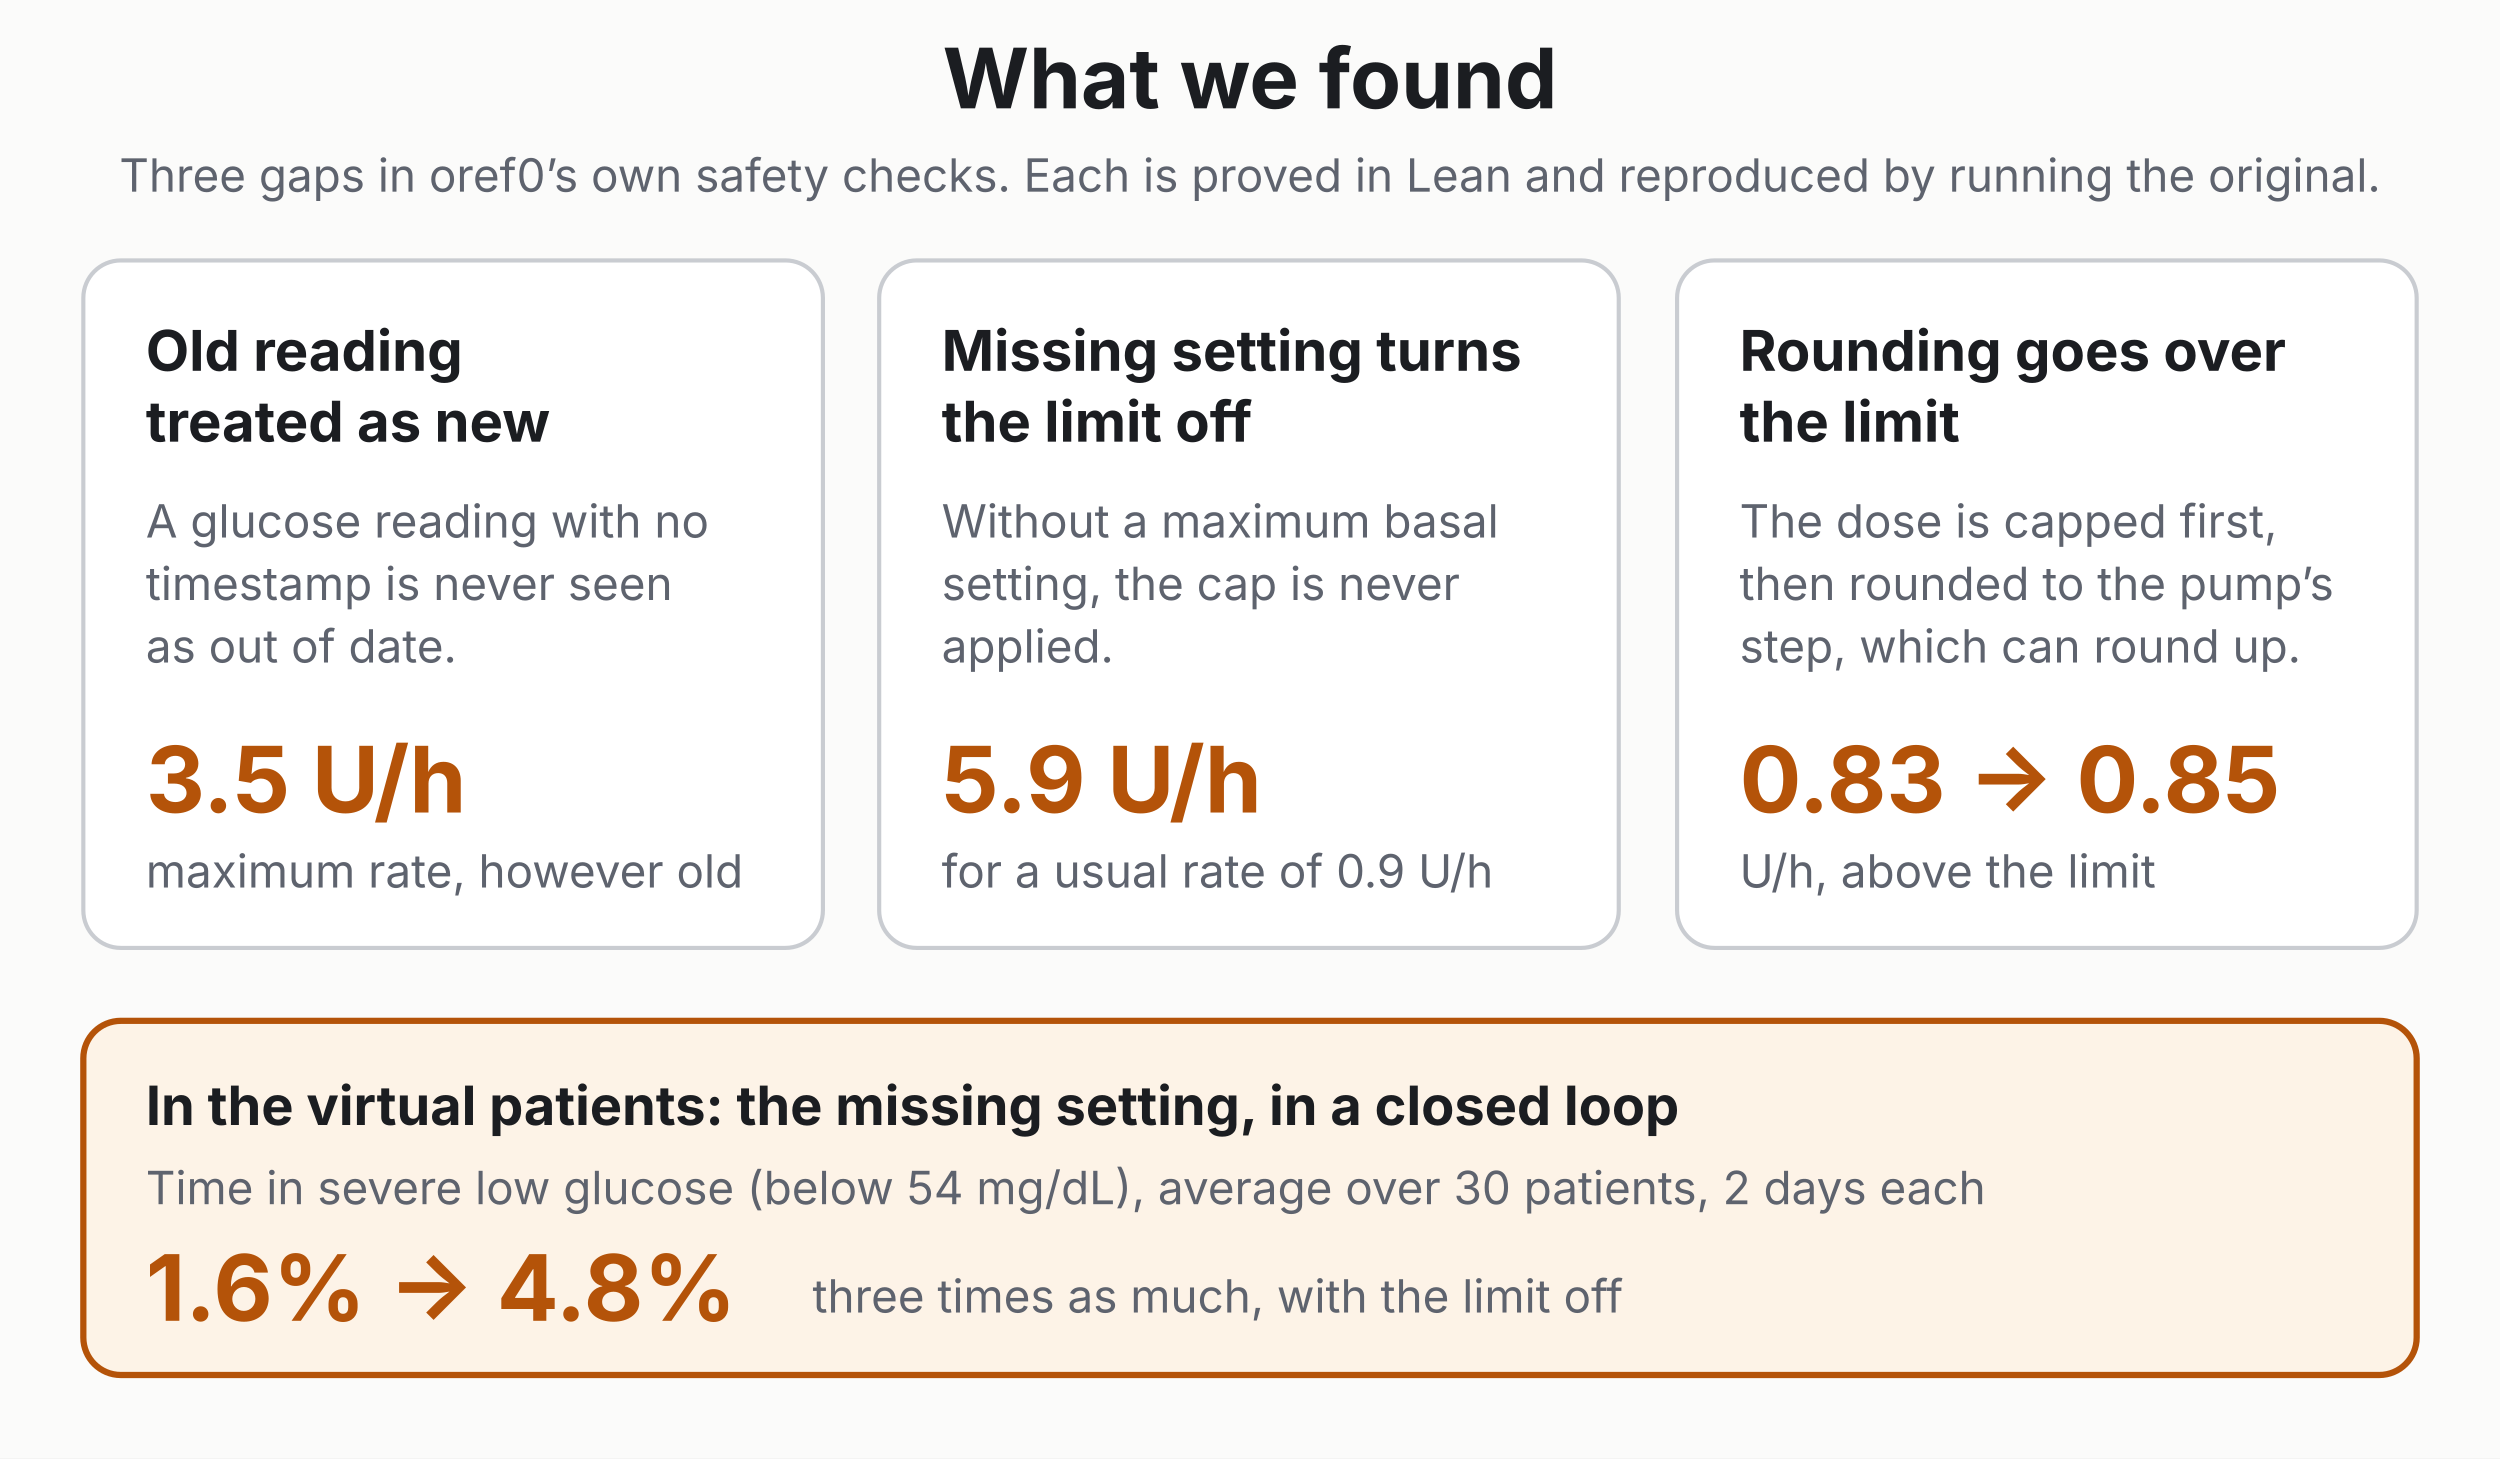
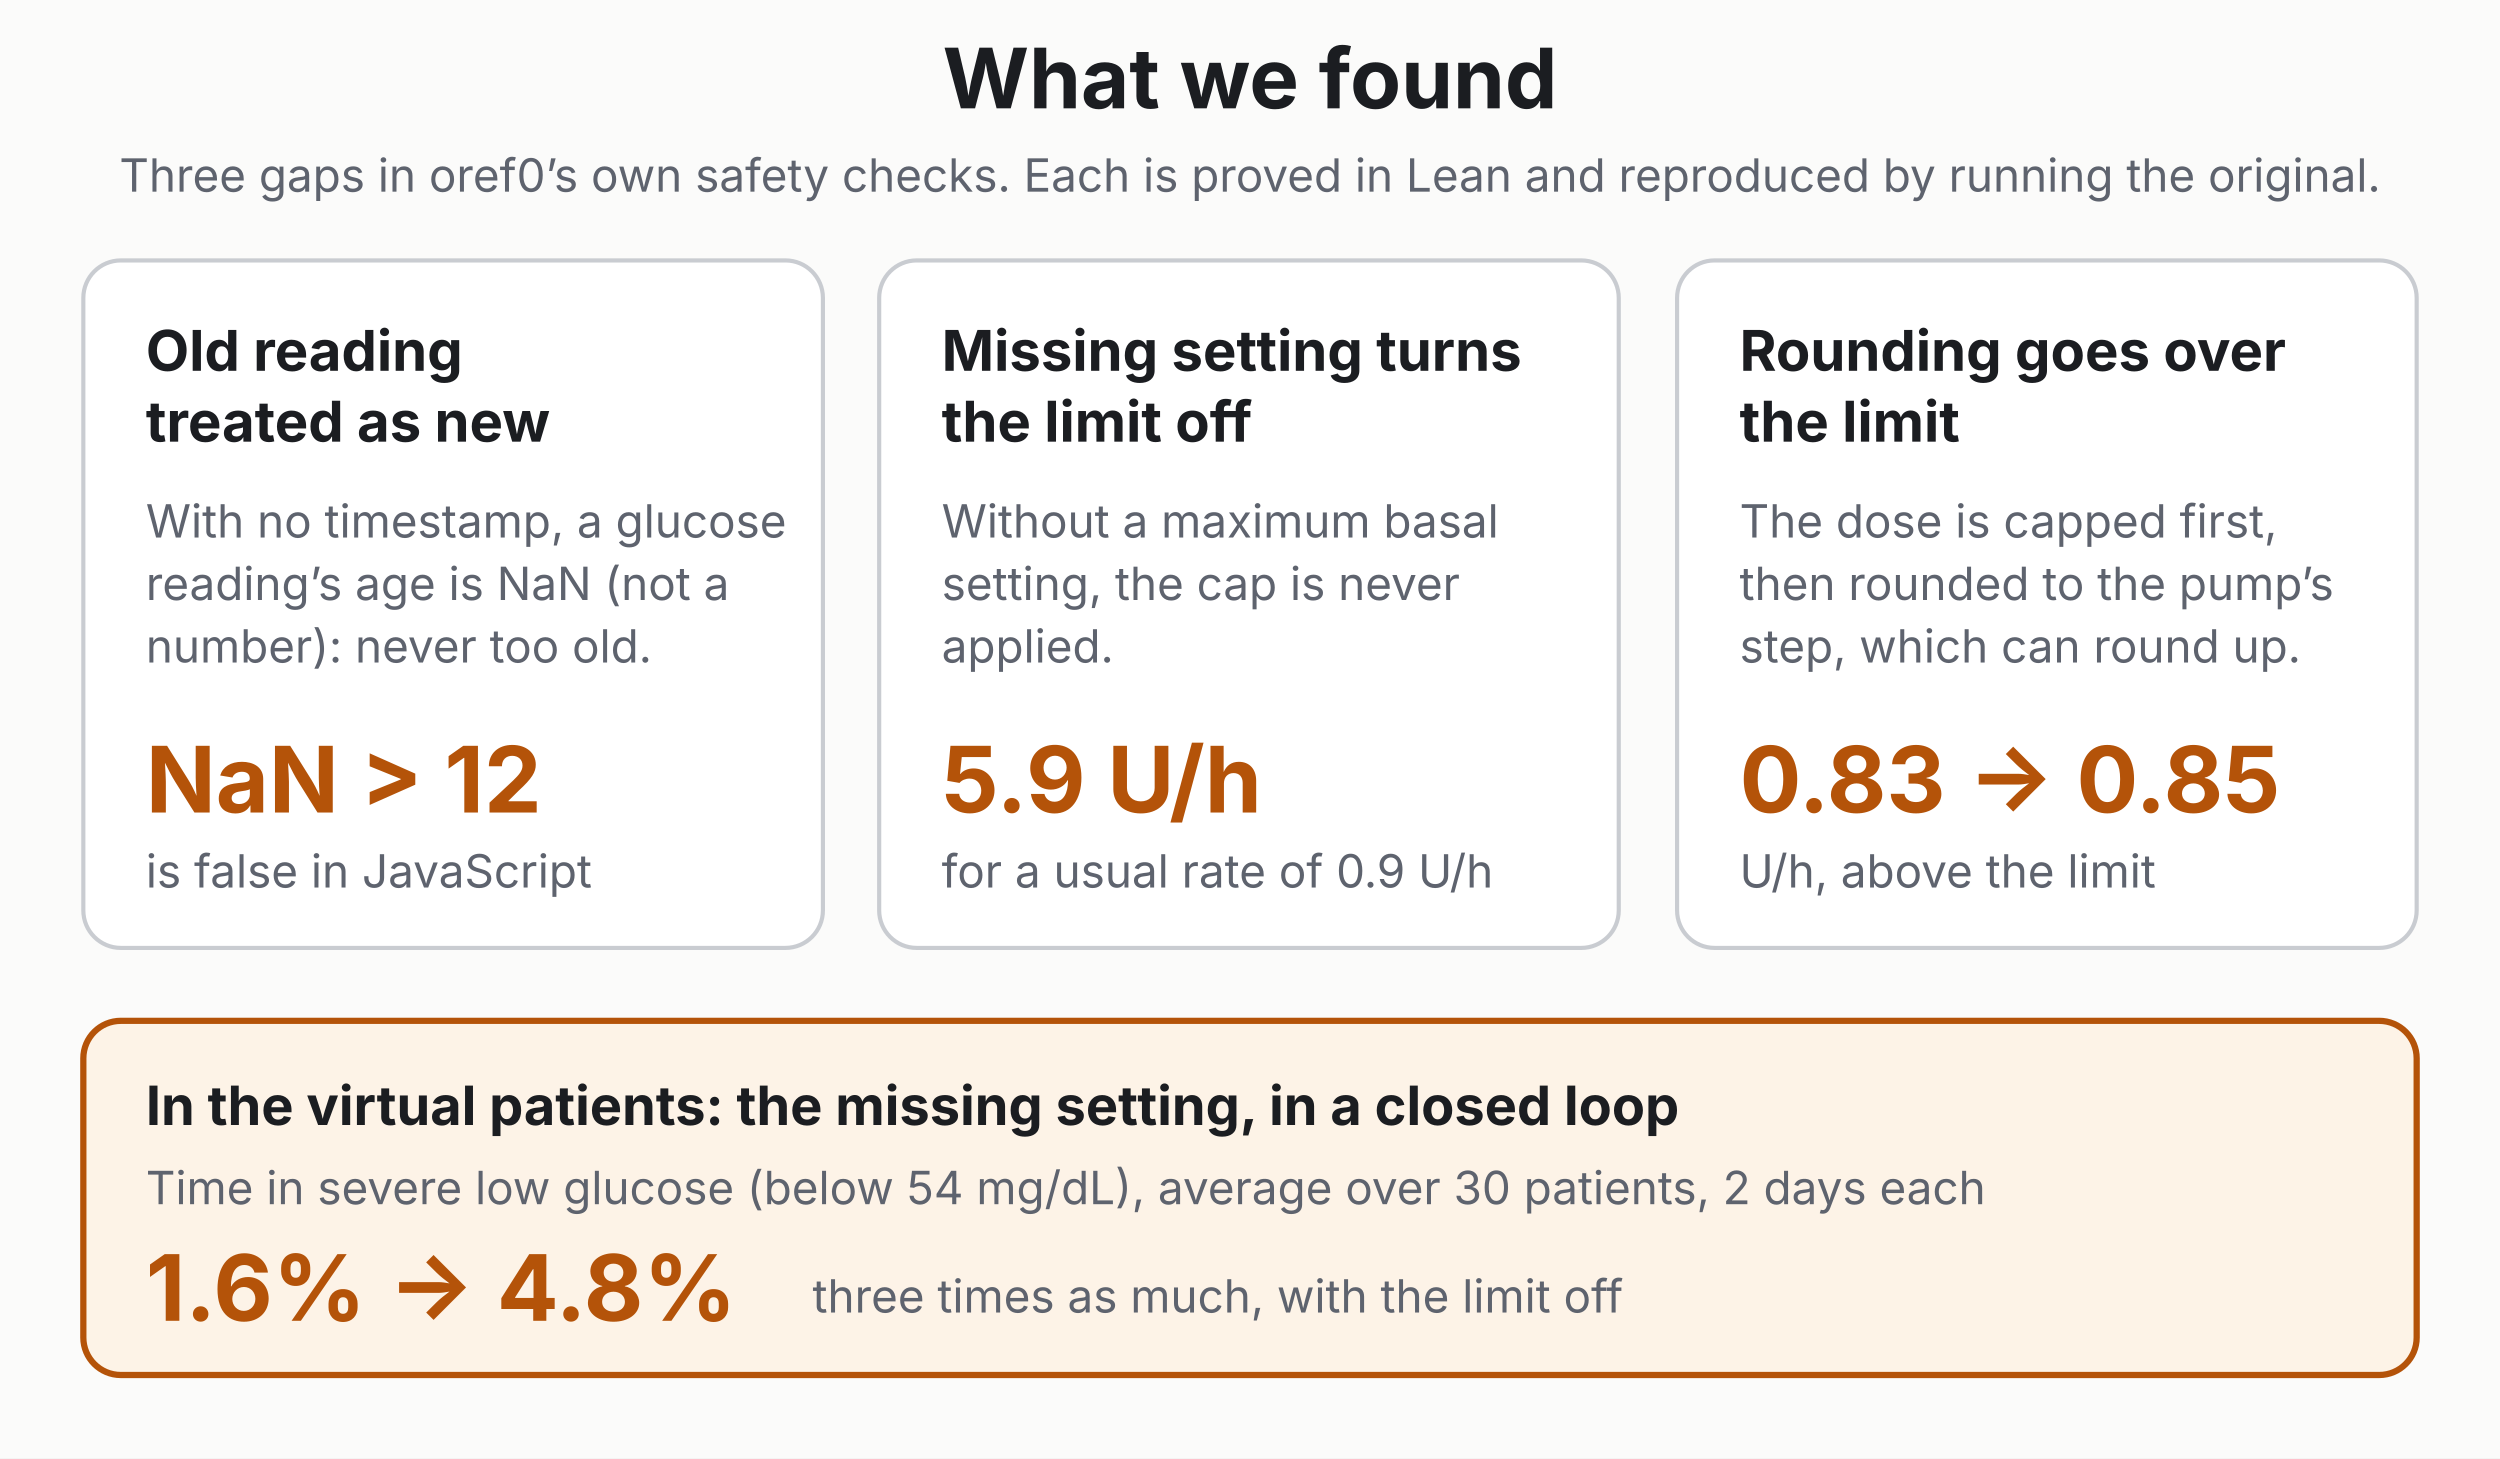
- <svg xmlns="http://www.w3.org/2000/svg" viewBox="0 0 1200 700" width="1200" height="700" role="img" aria-label="What we found: three gaps in oref0's safety checks. A reading with no timestamp counts as fresh: 3.5 U/h, the maximum rate, however old the reading. A missing maximum basal setting switches the limit off: 5.9 U/h for a usual rate of 0.9 U/h. Rounding can go over the limit: a limit of 0.83 U/h gives 0.85 U/h. Each is proved in Lean and reproduced by running the original oref0. In the virtual patients, the missing setting tripled the time in severe low glucose, from 1.6% to 4.8%.">
+ <svg xmlns="http://www.w3.org/2000/svg" viewBox="0 0 1200 700" width="1200" height="700" role="img" aria-label="What we found: three gaps in oref0's safety checks. A reading with no timestamp counts as fresh: its age is NaN (not a number), and in JavaScript the check NaN &gt; 12 minutes is false, so it is never too old. A missing maximum basal setting switches the limit off: 5.9 U/h for a usual rate of 0.9 U/h. Rounding can go over the limit: a limit of 0.83 U/h gives 0.85 U/h. Each is proved in Lean and reproduced by running the original oref0. In the virtual patients, the missing setting tripled the time in severe low glucose, from 1.6% to 4.8%.">
  <style>
    text { font-family: Inter, "Helvetica Neue", Arial, sans-serif; fill: #1b1d21; }
    .card { fill: #ffffff; stroke: #c9ccd1; stroke-width: 2; }
    .hot { fill: #fdf3e7; stroke: #b45309; stroke-width: 3; }
    .heading { font-size: 40px; font-weight: 700; }
    .title { font-size: 27px; font-weight: 700; }
    .body { font-size: 22px; fill: #5e636e; }
    .big { font-size: 44px; font-weight: 700; fill: #b45309; }
    .note { font-size: 22px; fill: #5e636e; }
    .strong { font-size: 26px; font-weight: 700; }
  </style>
  <rect id="bg" width="1200" height="700" fill="#fbfbfa" />
  <text class="heading" x="600" y="52" text-anchor="middle">What we found</text>
  <text class="note" x="600" y="92" text-anchor="middle">Three gaps in oref0’s own safety checks. Each is proved in Lean and reproduced by running the original.</text>
  <rect class="card" x="40" y="125" width="355" height="330" rx="18" />
  <text class="title" x="70" y="178">Old reading</text>
  <text class="title" x="70" y="212">treated as new</text>
-   <text class="body" x="70" y="258">A glucose reading with no</text>
-   <text class="body" x="70" y="288">timestamp is never seen</text>
-   <text class="body" x="70" y="318">as out of date.</text>
-   <text class="big" x="70" y="390">3.5 U/h</text>
-   <text class="body" x="70" y="426">maximum rate, however old</text>
+   <text class="body" x="70" y="258">With no timestamp, a glucose</text>
+   <text class="body" x="70" y="288">reading’s age is NaN (not a</text>
+   <text class="body" x="70" y="318">number): never too old.</text>
+   <text class="big" x="70" y="390">NaN &gt; 12</text>
+   <text class="body" x="70" y="426">is false in JavaScript</text>
  <rect class="card" x="422" y="125" width="355" height="330" rx="18" />
  <text class="title" x="452" y="178">Missing setting turns</text>
  <text class="title" x="452" y="212">the limit off</text>
  <text class="body" x="452" y="258">Without a maximum basal</text>
  <text class="body" x="452" y="288">setting, the cap is never</text>
  <text class="body" x="452" y="318">applied.</text>
  <text class="big" x="452" y="390">5.9 U/h</text>
  <text class="body" x="452" y="426">for a usual rate of 0.9 U/h</text>
  <rect class="card" x="805" y="125" width="355" height="330" rx="18" />
  <text class="title" x="835" y="178">Rounding goes over</text>
  <text class="title" x="835" y="212">the limit</text>
  <text class="body" x="835" y="258">The dose is capped first,</text>
  <text class="body" x="835" y="288">then rounded to the pump’s</text>
  <text class="body" x="835" y="318">step, which can round up.</text>
  <text class="big" x="835" y="390">0.83 → 0.85</text>
  <text class="body" x="835" y="426">U/h, above the limit</text>
  <rect class="hot" x="40" y="490" width="1120" height="170" rx="18" />
  <text class="strong" x="70" y="540">In the virtual patients: the missing setting, in a closed loop</text>
  <text class="body" x="70" y="578">Time in severe low glucose (below 54 mg/dL), average over 30 patients, 2 days each</text>
  <text class="big" x="70" y="634">1.6% → 4.8%</text>
  <text class="body" x="390" y="630">three times as much, with the limit off</text>
</svg>
